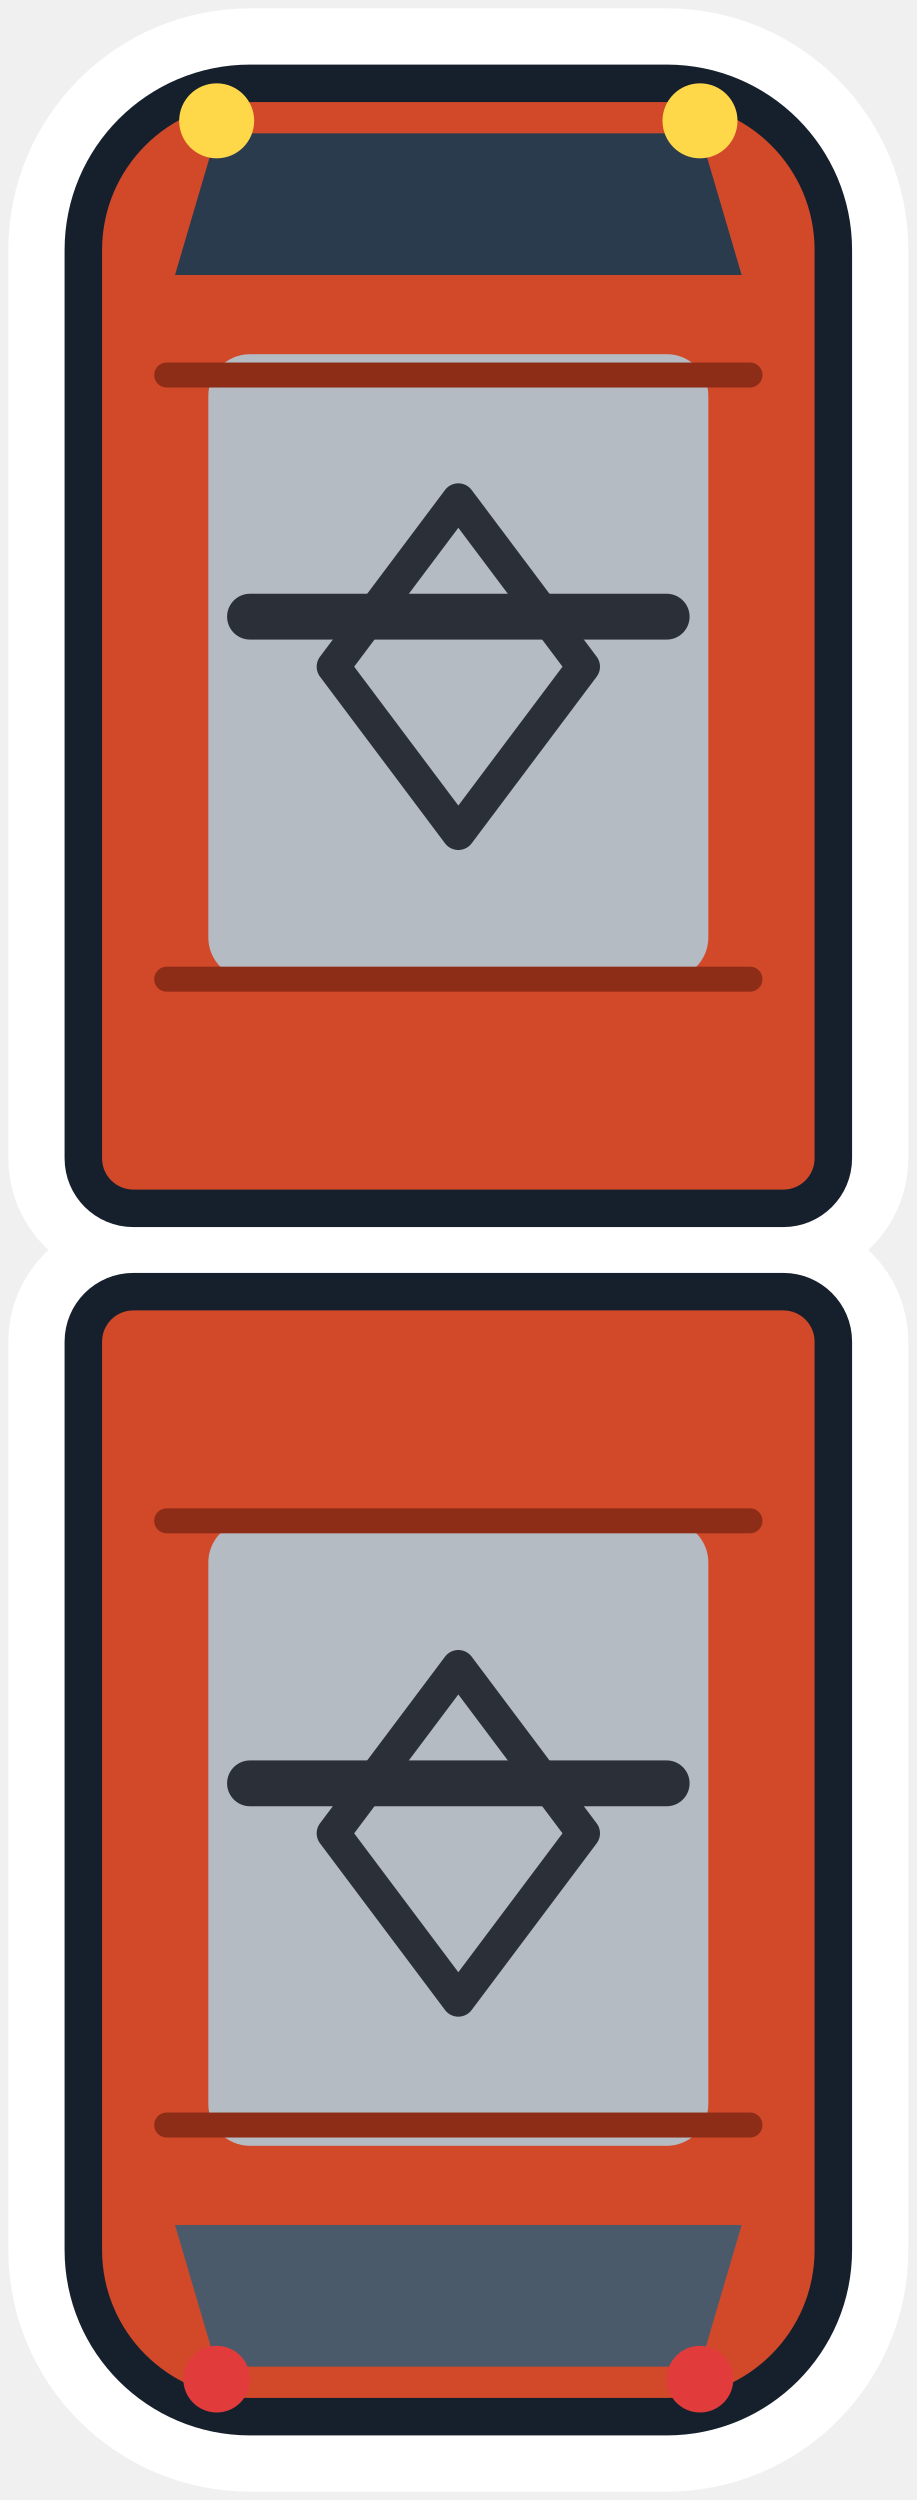
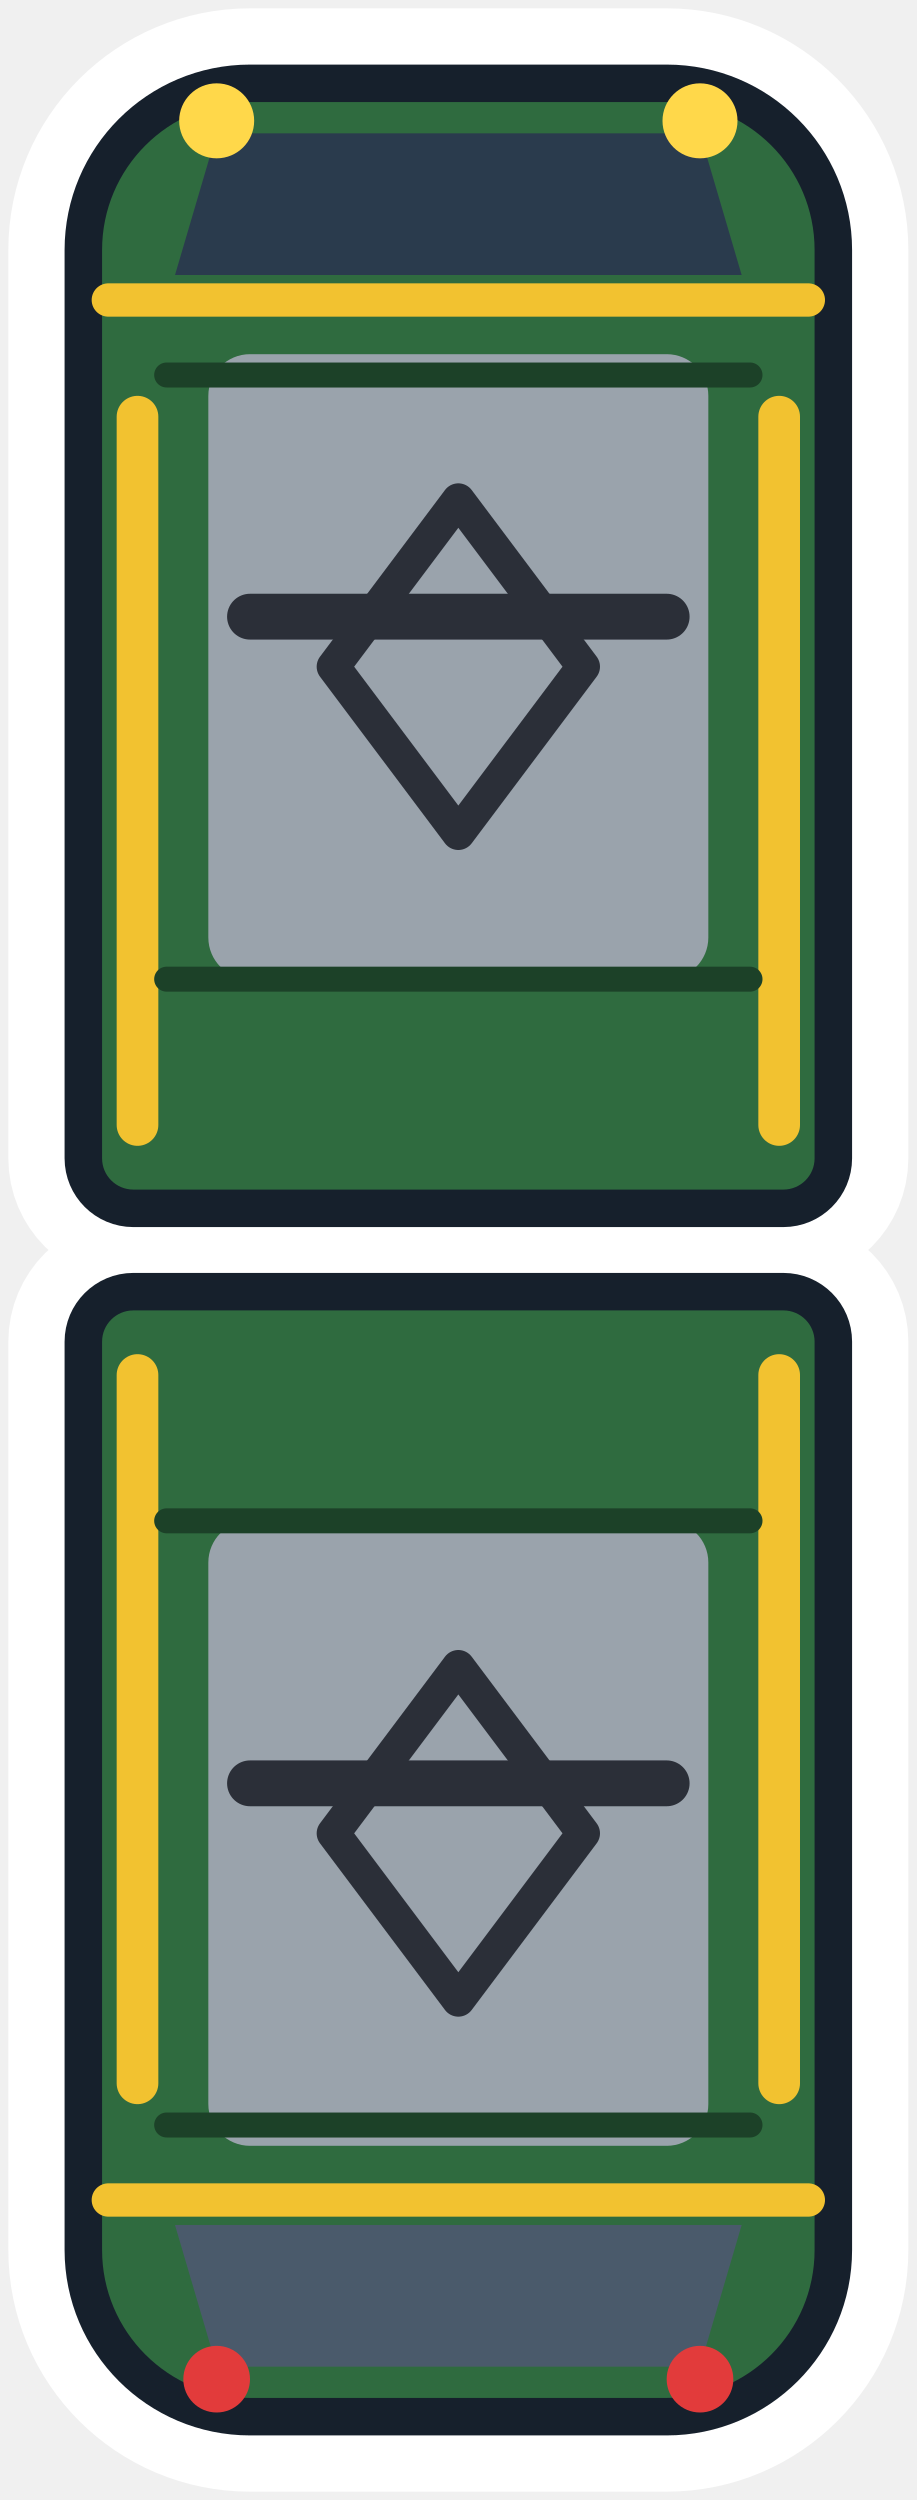
<svg xmlns="http://www.w3.org/2000/svg" viewBox="0 0 22 60" width="220" height="600">
  <path d="M6 2 H16 A4 4 0 0 1 20 6 V27.8 A1.2 1.2 0 0 1 18.8 29 H3.2 A1.2 1.2 0 0 1 2 27.8 V6 A4 4 0 0 1 6 2 Z" fill="#FFFFFF" stroke="#FFFFFF" stroke-width="3.6" stroke-linejoin="round" stroke-linecap="round" />
  <path d="M3.2 31 H18.8 A1.2 1.2 0 0 1 20 32.2 V54 A4 4 0 0 1 16 58 H6 A4 4 0 0 1 2 54 V32.2 A1.2 1.2 0 0 1 3.2 31 Z" fill="#FFFFFF" stroke="#FFFFFF" stroke-width="3.6" stroke-linejoin="round" stroke-linecap="round" />
-   <path d="M6 2 H16 A4 4 0 0 1 20 6 V27.8 A1.2 1.2 0 0 1 18.8 29 H3.2 A1.2 1.2 0 0 1 2 27.8 V6 A4 4 0 0 1 6 2 Z" fill="#D2492A" stroke="#16202C" stroke-width="0.9" stroke-linejoin="round" stroke-linecap="round" />
-   <path d="M3.2 31 H18.8 A1.2 1.2 0 0 1 20 32.2 V54 A4 4 0 0 1 16 58 H6 A4 4 0 0 1 2 54 V32.2 A1.2 1.2 0 0 1 3.2 31 Z" fill="#D2492A" stroke="#16202C" stroke-width="0.9" stroke-linejoin="round" stroke-linecap="round" />
-   <path d="M6 8.5 H16 A1 1 0 0 1 17 9.5 V22.5 A1 1 0 0 1 16 23.5 H6 A1 1 0 0 1 5 22.5 V9.5 A1 1 0 0 1 6 8.5 Z" fill="#B4BBC3" />
-   <path d="M6 36.5 H16 A1 1 0 0 1 17 37.5 V50.5 A1 1 0 0 1 16 51.5 H6 A1 1 0 0 1 5 50.5 V37.5 A1 1 0 0 1 6 36.5 Z" fill="#B4BBC3" />
+   <path d="M6 2 H16 A4 4 0 0 1 20 6 V27.8 A1.2 1.2 0 0 1 18.8 29 H3.2 A1.2 1.2 0 0 1 2 27.8 V6 A4 4 0 0 1 6 2 Z" fill="#2F6B3F" stroke="#16202C" stroke-width="0.9" stroke-linejoin="round" stroke-linecap="round" />
+   <path d="M3.2 31 H18.8 A1.2 1.2 0 0 1 20 32.2 V54 A4 4 0 0 1 16 58 H6 A4 4 0 0 1 2 54 V32.2 A1.2 1.2 0 0 1 3.2 31 Z" fill="#2F6B3F" stroke="#16202C" stroke-width="0.9" stroke-linejoin="round" stroke-linecap="round" />
+   <path d="M3.3 10 V27 M3.3 33 V50" fill="none" stroke="#F2C230" stroke-width="1" stroke-linejoin="round" stroke-linecap="round" />
+   <path d="M18.7 10 V27 M18.7 33 V50" fill="none" stroke="#F2C230" stroke-width="1" stroke-linejoin="round" stroke-linecap="round" />
+   <path d="M6 8.5 H16 A1 1 0 0 1 17 9.5 V22.5 A1 1 0 0 1 16 23.5 H6 A1 1 0 0 1 5 22.5 V9.5 A1 1 0 0 1 6 8.5 Z" fill="#9AA3AC" />
+   <path d="M6 36.5 H16 A1 1 0 0 1 17 37.5 V50.5 A1 1 0 0 1 16 51.5 H6 A1 1 0 0 1 5 50.5 V37.5 A1 1 0 0 1 6 36.5 Z" fill="#9AA3AC" />
  <path d="M11 12 L14 16 L11 20 L8 16 Z" fill="none" stroke="#2B2F38" stroke-width="0.8" stroke-linejoin="round" stroke-linecap="round" />
  <path d="M6 14.8 H16" fill="none" stroke="#2B2F38" stroke-width="1.1" stroke-linejoin="round" stroke-linecap="round" />
  <path d="M11 40 L14 44 L11 48 L8 44 Z" fill="none" stroke="#2B2F38" stroke-width="0.8" stroke-linejoin="round" stroke-linecap="round" />
  <path d="M6 42.8 H16" fill="none" stroke="#2B2F38" stroke-width="1.1" stroke-linejoin="round" stroke-linecap="round" />
  <path d="M4.2 6.6 L5.2 3.2 L16.8 3.2 L17.8 6.6 Z" fill="#2A3B4D" />
  <path d="M4.2 53.4 L5.2 56.8 L16.8 56.8 L17.8 53.4 Z" fill="#4A5A6B" />
-   <path d="M4 9 H18 M4 23.5 H18 M4 36.5 H18 M4 51 H18" fill="none" stroke="#8E2D17" stroke-width="0.6" stroke-linejoin="round" stroke-linecap="round" />
+   <path d="M4 9 H18 M4 23.5 H18 M4 36.5 H18 M4 51 H18" fill="none" stroke="#1C4128" stroke-width="0.6" stroke-linejoin="round" stroke-linecap="round" />
+   <path d="M2.6 7.2 H19.4 M2.6 52.8 H19.4" fill="none" stroke="#F2C230" stroke-width="0.8" stroke-linejoin="round" stroke-linecap="round" />
  <path d="M4.3 2.9 A0.9 0.9 0 1 0 6.1 2.9 A0.9 0.9 0 1 0 4.3 2.9 Z" fill="#FFD84A" />
  <path d="M15.9 2.9 A0.9 0.9 0 1 0 17.7 2.9 A0.9 0.9 0 1 0 15.9 2.9 Z" fill="#FFD84A" />
  <path d="M4.4 57.1 A0.8 0.8 0 1 0 6 57.1 A0.8 0.8 0 1 0 4.4 57.1 Z" fill="#E23B3B" />
  <path d="M16 57.1 A0.8 0.8 0 1 0 17.6 57.1 A0.8 0.8 0 1 0 16 57.1 Z" fill="#E23B3B" />
</svg>
